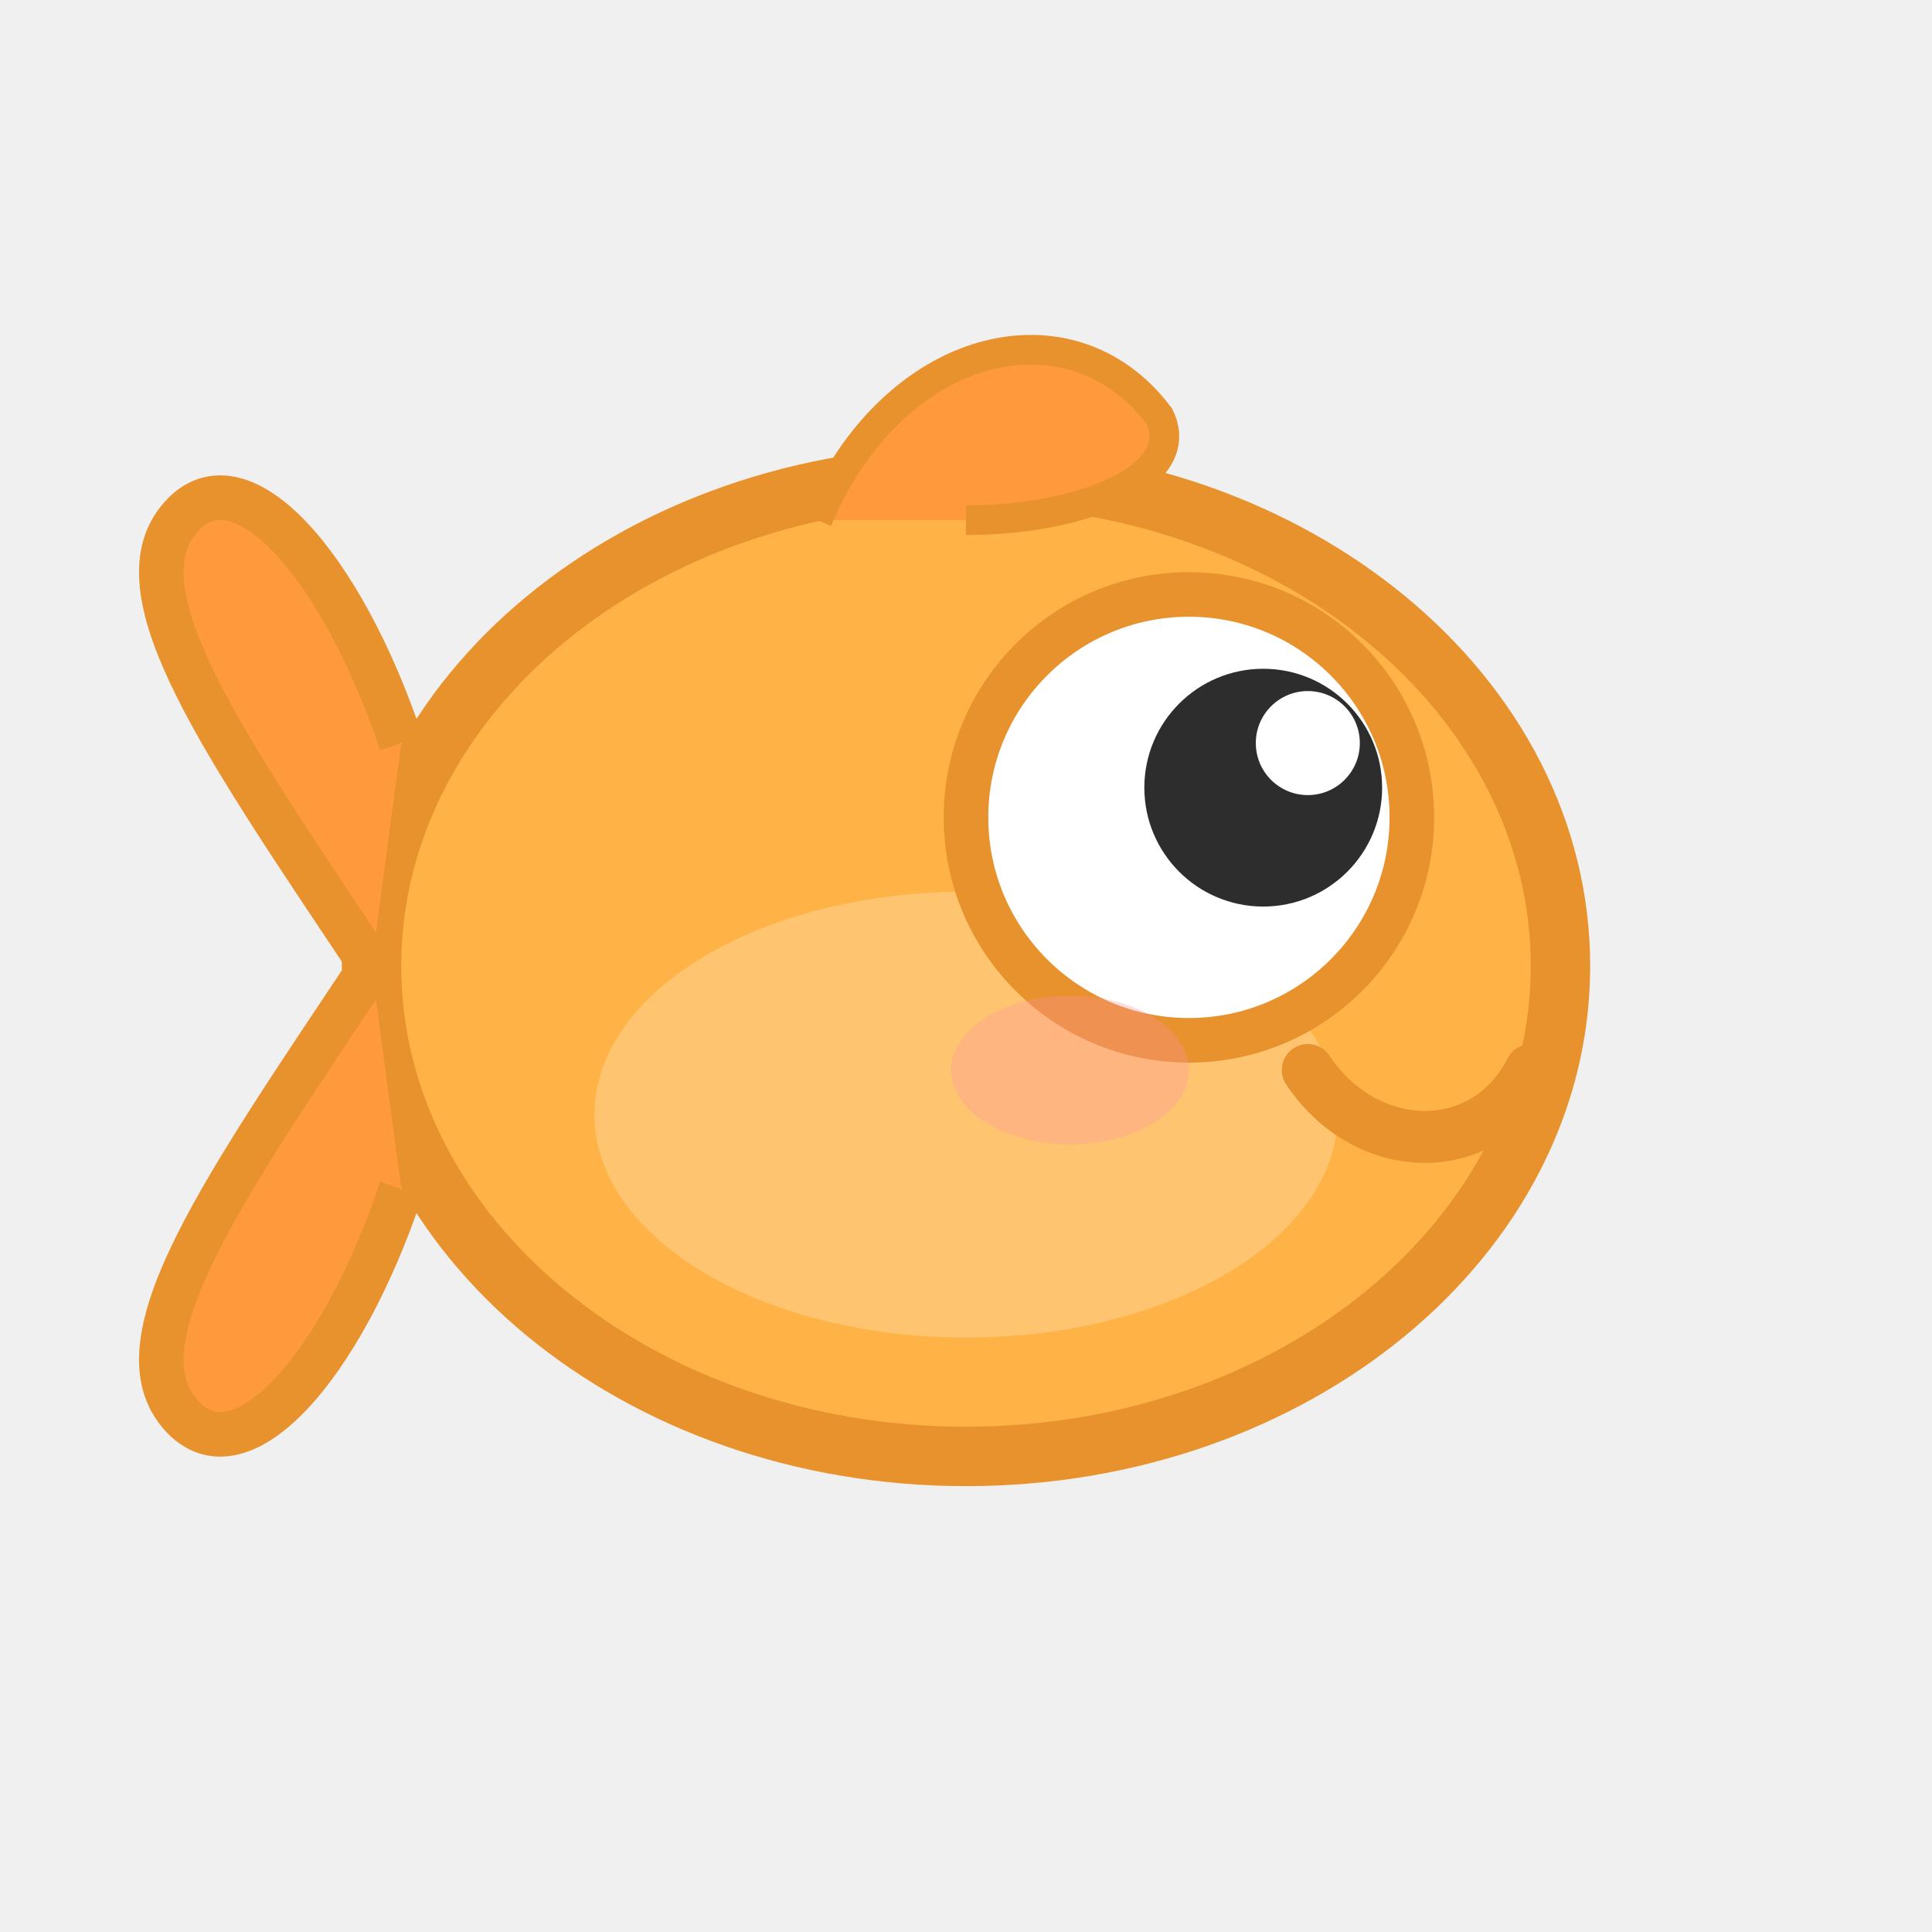
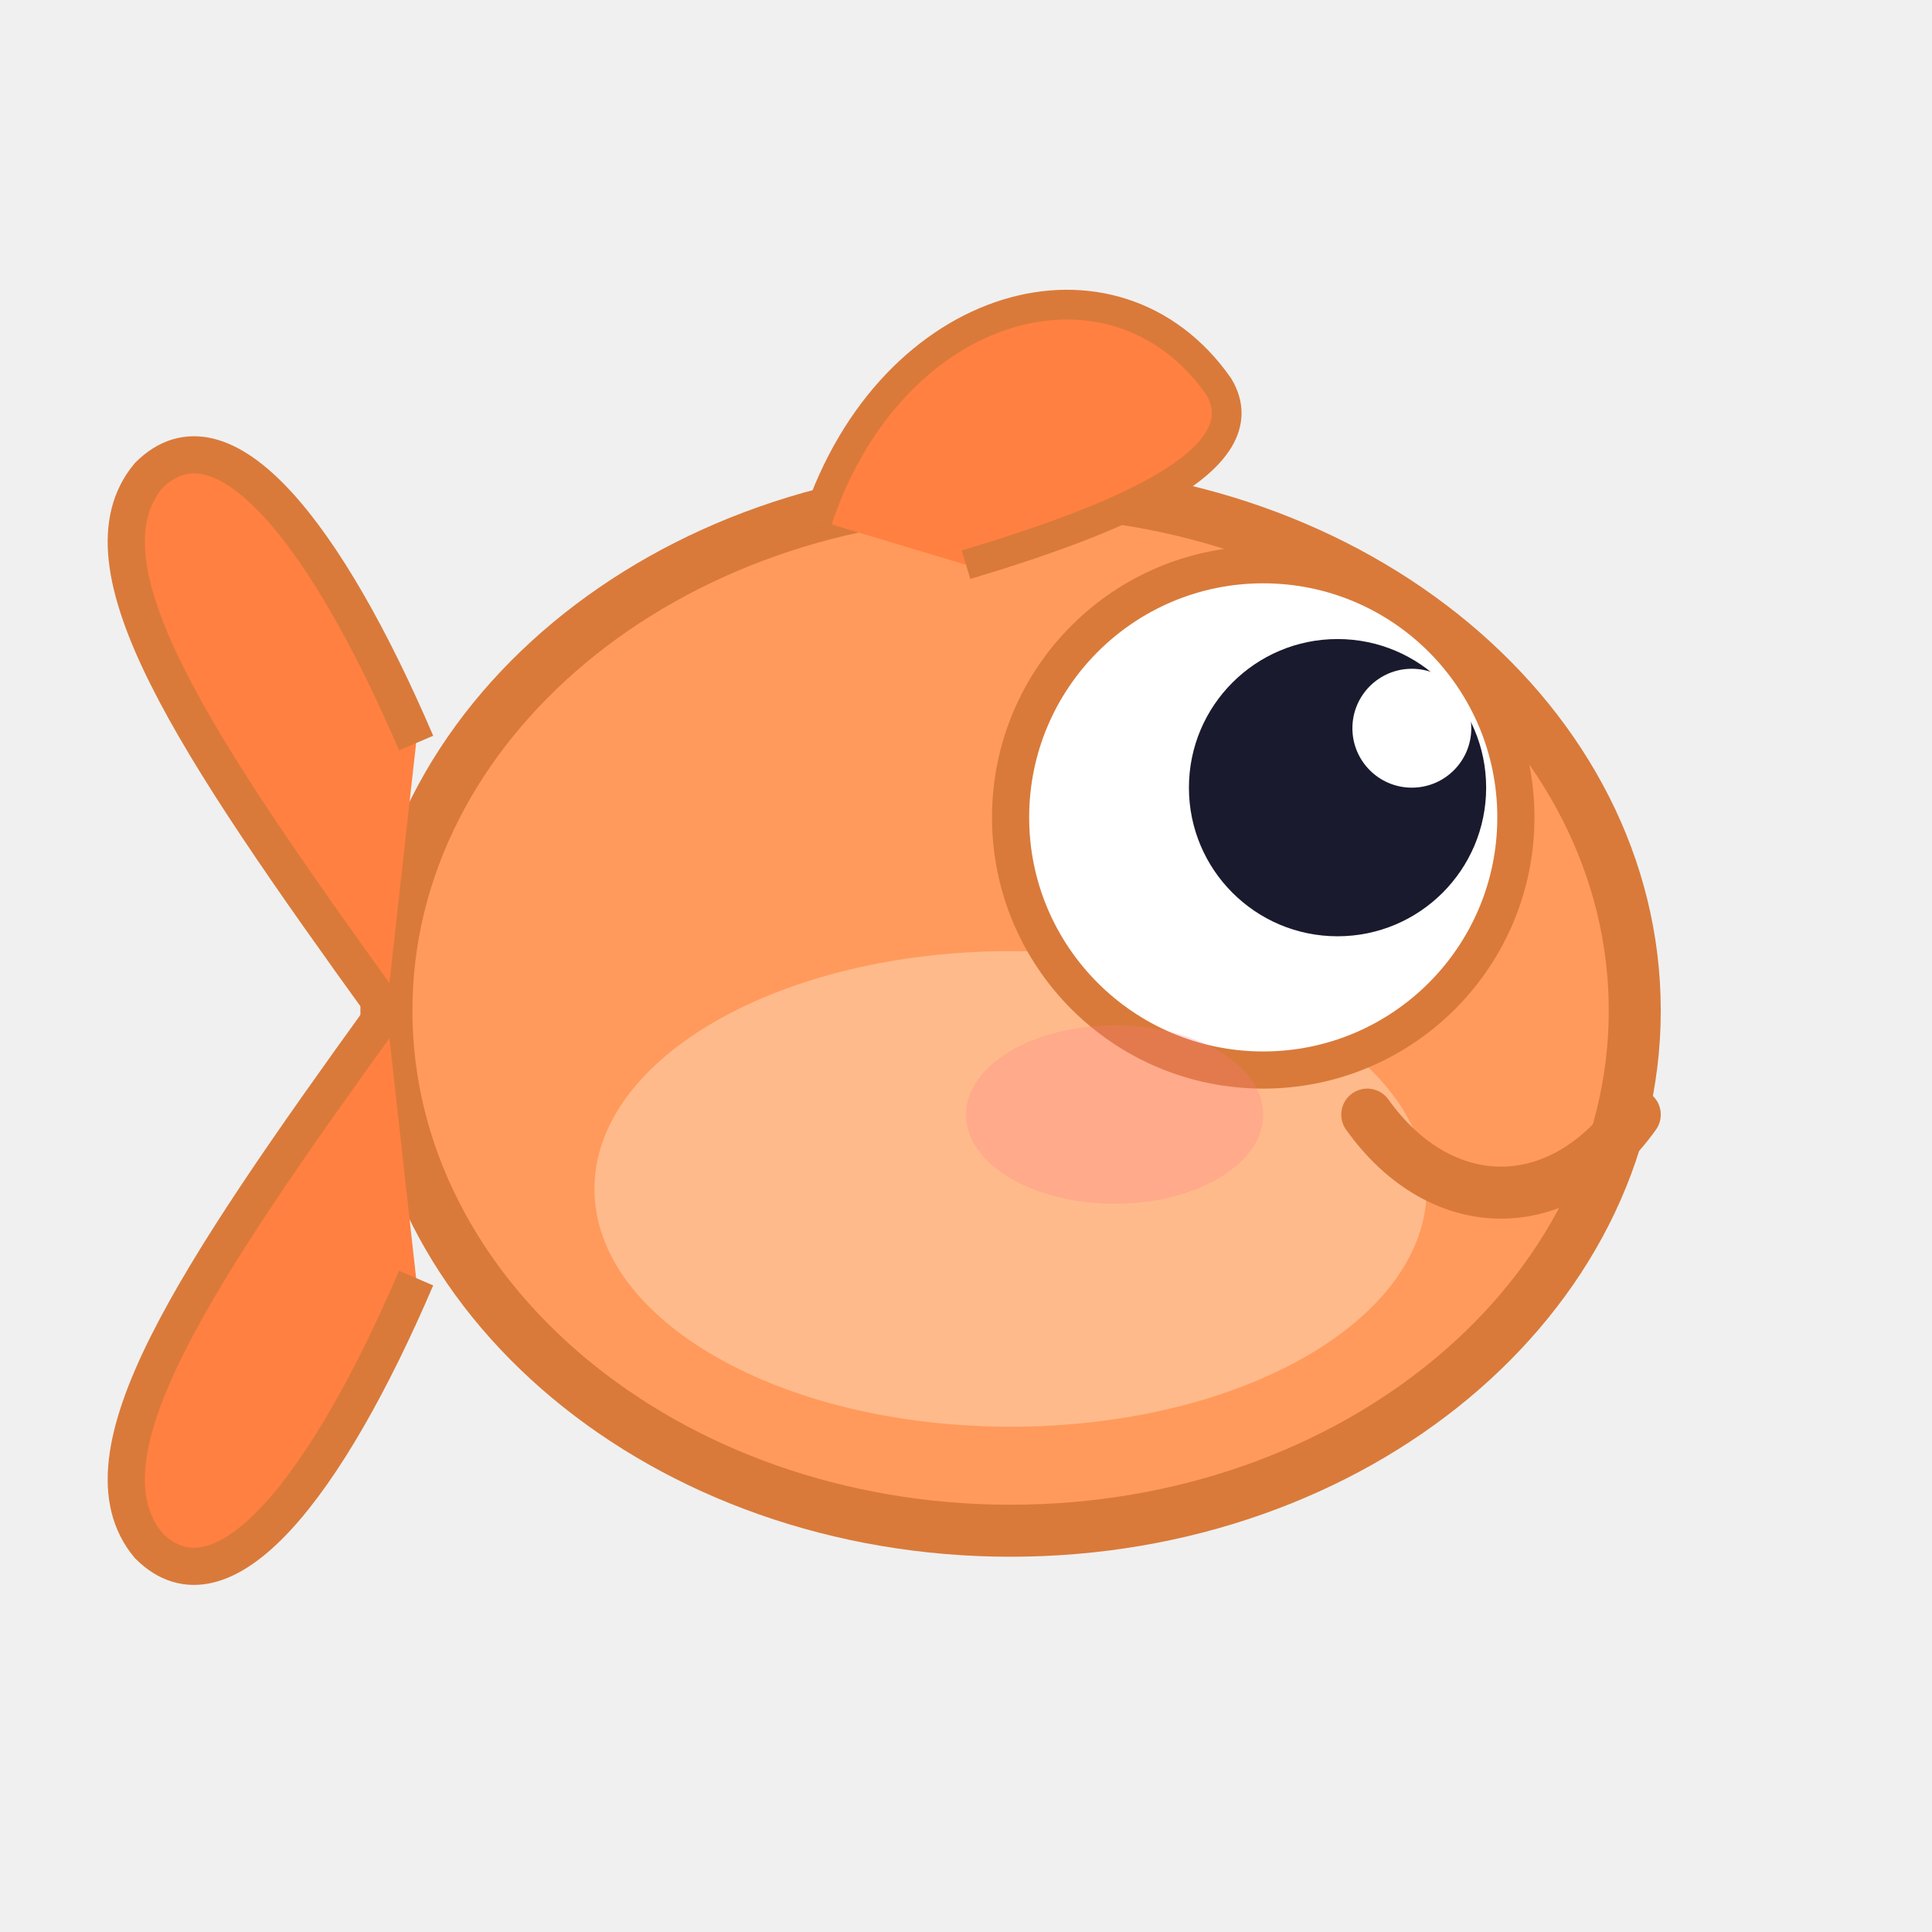
<svg xmlns="http://www.w3.org/2000/svg" width="13" height="13" viewBox="0 0 13 13">
-   <ellipse cx="6.5" cy="6.5" rx="4" ry="3.3" fill="#FFB347" stroke="#E8922D" stroke-width="0.4" />
-   <ellipse cx="6.5" cy="7.5" rx="2.5" ry="1.5" fill="#FFD699" opacity="0.5" />
-   <path d="M2.5 6.5C1.5 5 0.8 4 1.2 3.5C1.6 3 2.3 3.8 2.7 5" fill="#FF9A3C" stroke="#E8922D" stroke-width="0.3" />
-   <path d="M2.5 6.5C1.5 8 0.8 9 1.2 9.5C1.6 10 2.3 9.2 2.7 8" fill="#FF9A3C" stroke="#E8922D" stroke-width="0.3" />
-   <path d="M5.5 3.5C6 2.3 7.2 2 7.8 2.8C8 3.2 7.3 3.5 6.5 3.5" fill="#FF9A3C" stroke="#E8922D" stroke-width="0.2" />
-   <circle cx="8" cy="5.5" r="1.5" fill="white" stroke="#E8922D" stroke-width="0.3" />
-   <circle cx="8.5" cy="5.3" r="0.8" fill="#2D2D2D" />
-   <circle cx="8.8" cy="5" r="0.35" fill="white" />
-   <ellipse cx="7.2" cy="7.2" rx="0.8" ry="0.5" fill="#FF8FA0" opacity="0.3" />
-   <path d="M8.8 7.2C9.2 7.8 10 7.8 10.3 7.2" fill="none" stroke="#E8922D" stroke-width="0.35" stroke-linecap="round" />
+   <ellipse cx="6.8" cy="6.8" rx="4.2" ry="3.5" fill="#FF9A5C" stroke="#D97A3A" stroke-width="0.35" />
+   <ellipse cx="6.8" cy="8" rx="2.8" ry="1.6" fill="#FFDAB9" opacity="0.5" />
+   <path d="M2.6 6.8C1.3 5 0.5 3.8 1 3.2C1.5 2.7 2.2 3.6 2.8 5" fill="#FF8040" stroke="#D97A3A" stroke-width="0.25" />
+   <path d="M2.6 6.8C1.3 8.6 0.5 9.8 1 10.4C1.5 10.9 2.2 10 2.8 8.6" fill="#FF8040" stroke="#D97A3A" stroke-width="0.25" />
+   <path d="M5.5 3.5C6 2 7.5 1.6 8.2 2.6C8.5 3.1 7.5 3.5 6.5 3.8" fill="#FF8040" stroke="#D97A3A" stroke-width="0.2" />
+   <circle cx="8.5" cy="5.5" r="1.7" fill="white" stroke="#D97A3A" stroke-width="0.25" />
+   <circle cx="9" cy="5.3" r="1" fill="#1A1A2E" />
+   <circle cx="9.5" cy="4.9" r="0.4" fill="white" />
+   <ellipse cx="7.5" cy="7.5" rx="1" ry="0.6" fill="#FF7A8A" opacity="0.25" />
+   <path d="M9.2 7.5C9.7 8.2 10.5 8.2 11 7.5" fill="none" stroke="#D97A3A" stroke-width="0.35" stroke-linecap="round" />
</svg>
